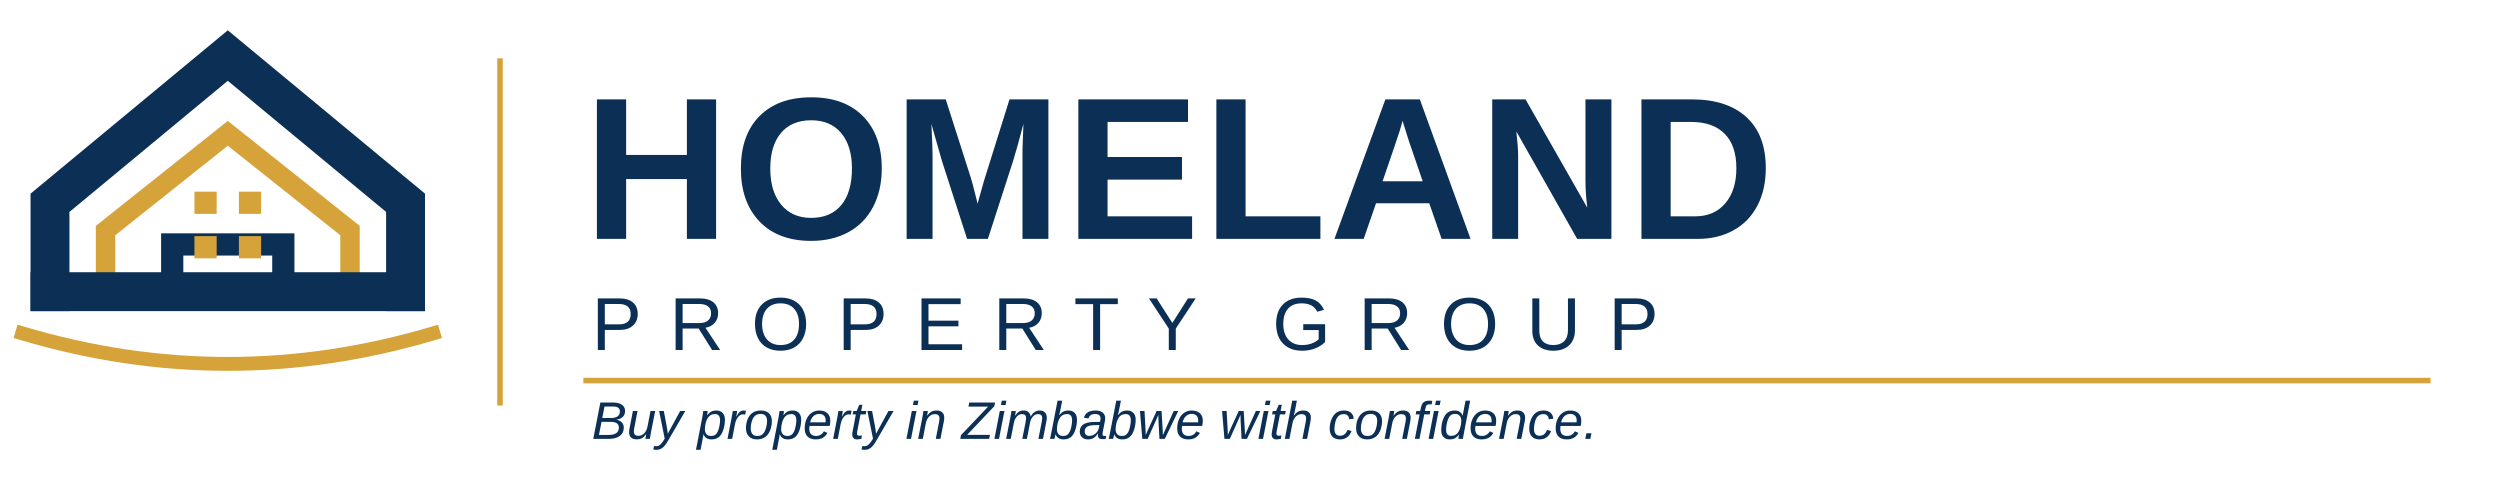
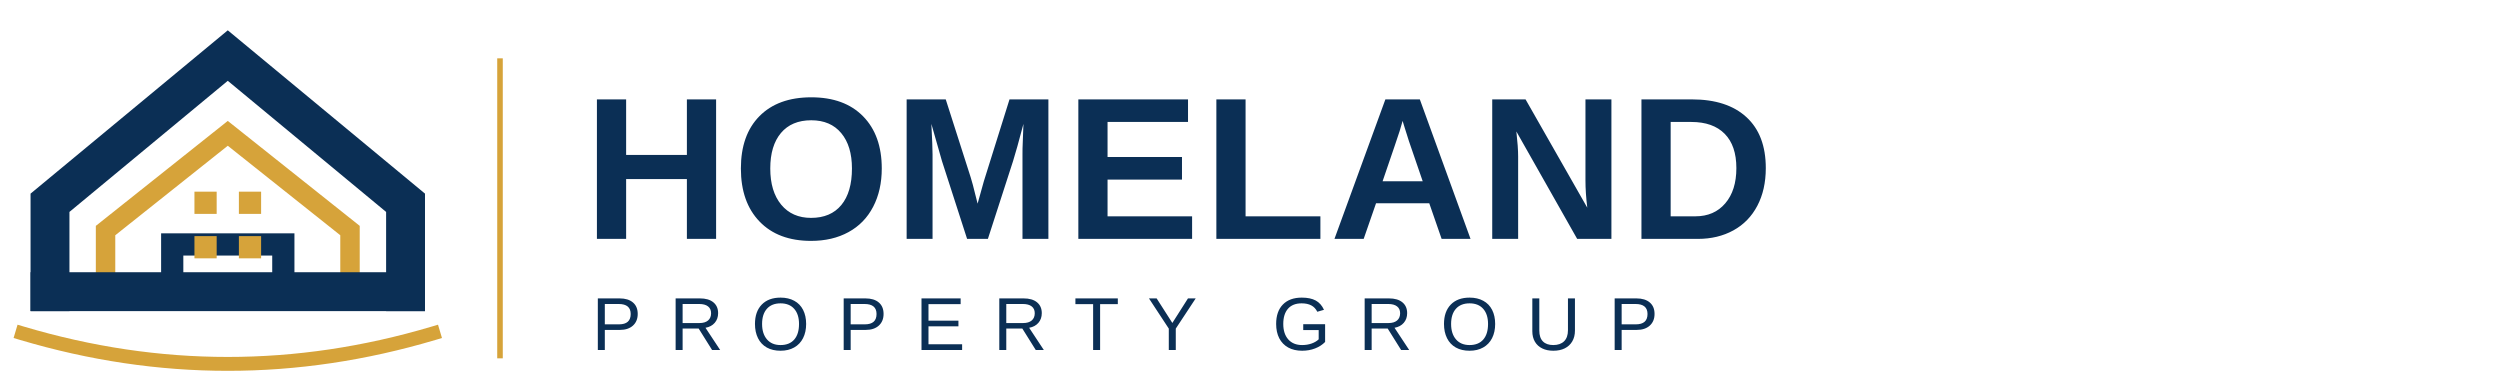
- <svg xmlns="http://www.w3.org/2000/svg" viewBox="0 0 900 180" role="img" aria-labelledby="title desc">
+ <svg xmlns="http://www.w3.org/2000/svg" viewBox="0 0 900 140" role="img" aria-labelledby="title desc">
  <g fill="none" stroke-linecap="square" stroke-linejoin="miter">
    <path d="M18 105V73L82 20L146 73V105" stroke="#0B2F55" stroke-width="14" />
    <path d="M38 104V83L82 48L126 83V104" stroke="#D6A33A" stroke-width="7" />
    <path d="M18 105H146" stroke="#0B2F55" stroke-width="14" />
    <path d="M62 104V88H102V104" stroke="#0B2F55" stroke-width="8" />
    <path d="M70 69H78V77H70ZM86 69H94V77H86ZM70 85H78V93H70ZM86 85H94V93H86Z" fill="#D6A33A" stroke="none" />
    <path d="M8 120Q82 142 156 120" stroke="#D6A33A" stroke-width="5" />
-     <path d="M180 22V145" stroke="#D6A33A" stroke-width="2" />
+     <path d="M180 22V128" stroke="#D6A33A" stroke-width="2" />
  </g>
  <g fill="#0B2F55" font-family="Arial, Helvetica, sans-serif">
    <text x="210" y="86" font-size="73" font-weight="700" letter-spacing="1">HOMELAND</text>
    <text x="213" y="126" font-size="27" font-weight="500" letter-spacing="10">PROPERTY GROUP</text>
-     <text x="213" y="158" font-size="19" font-style="italic">Buy property in Zimbabwe with confidence.</text>
  </g>
-   <path d="M210 137H875" stroke="#D6A33A" stroke-width="2" />
</svg>
